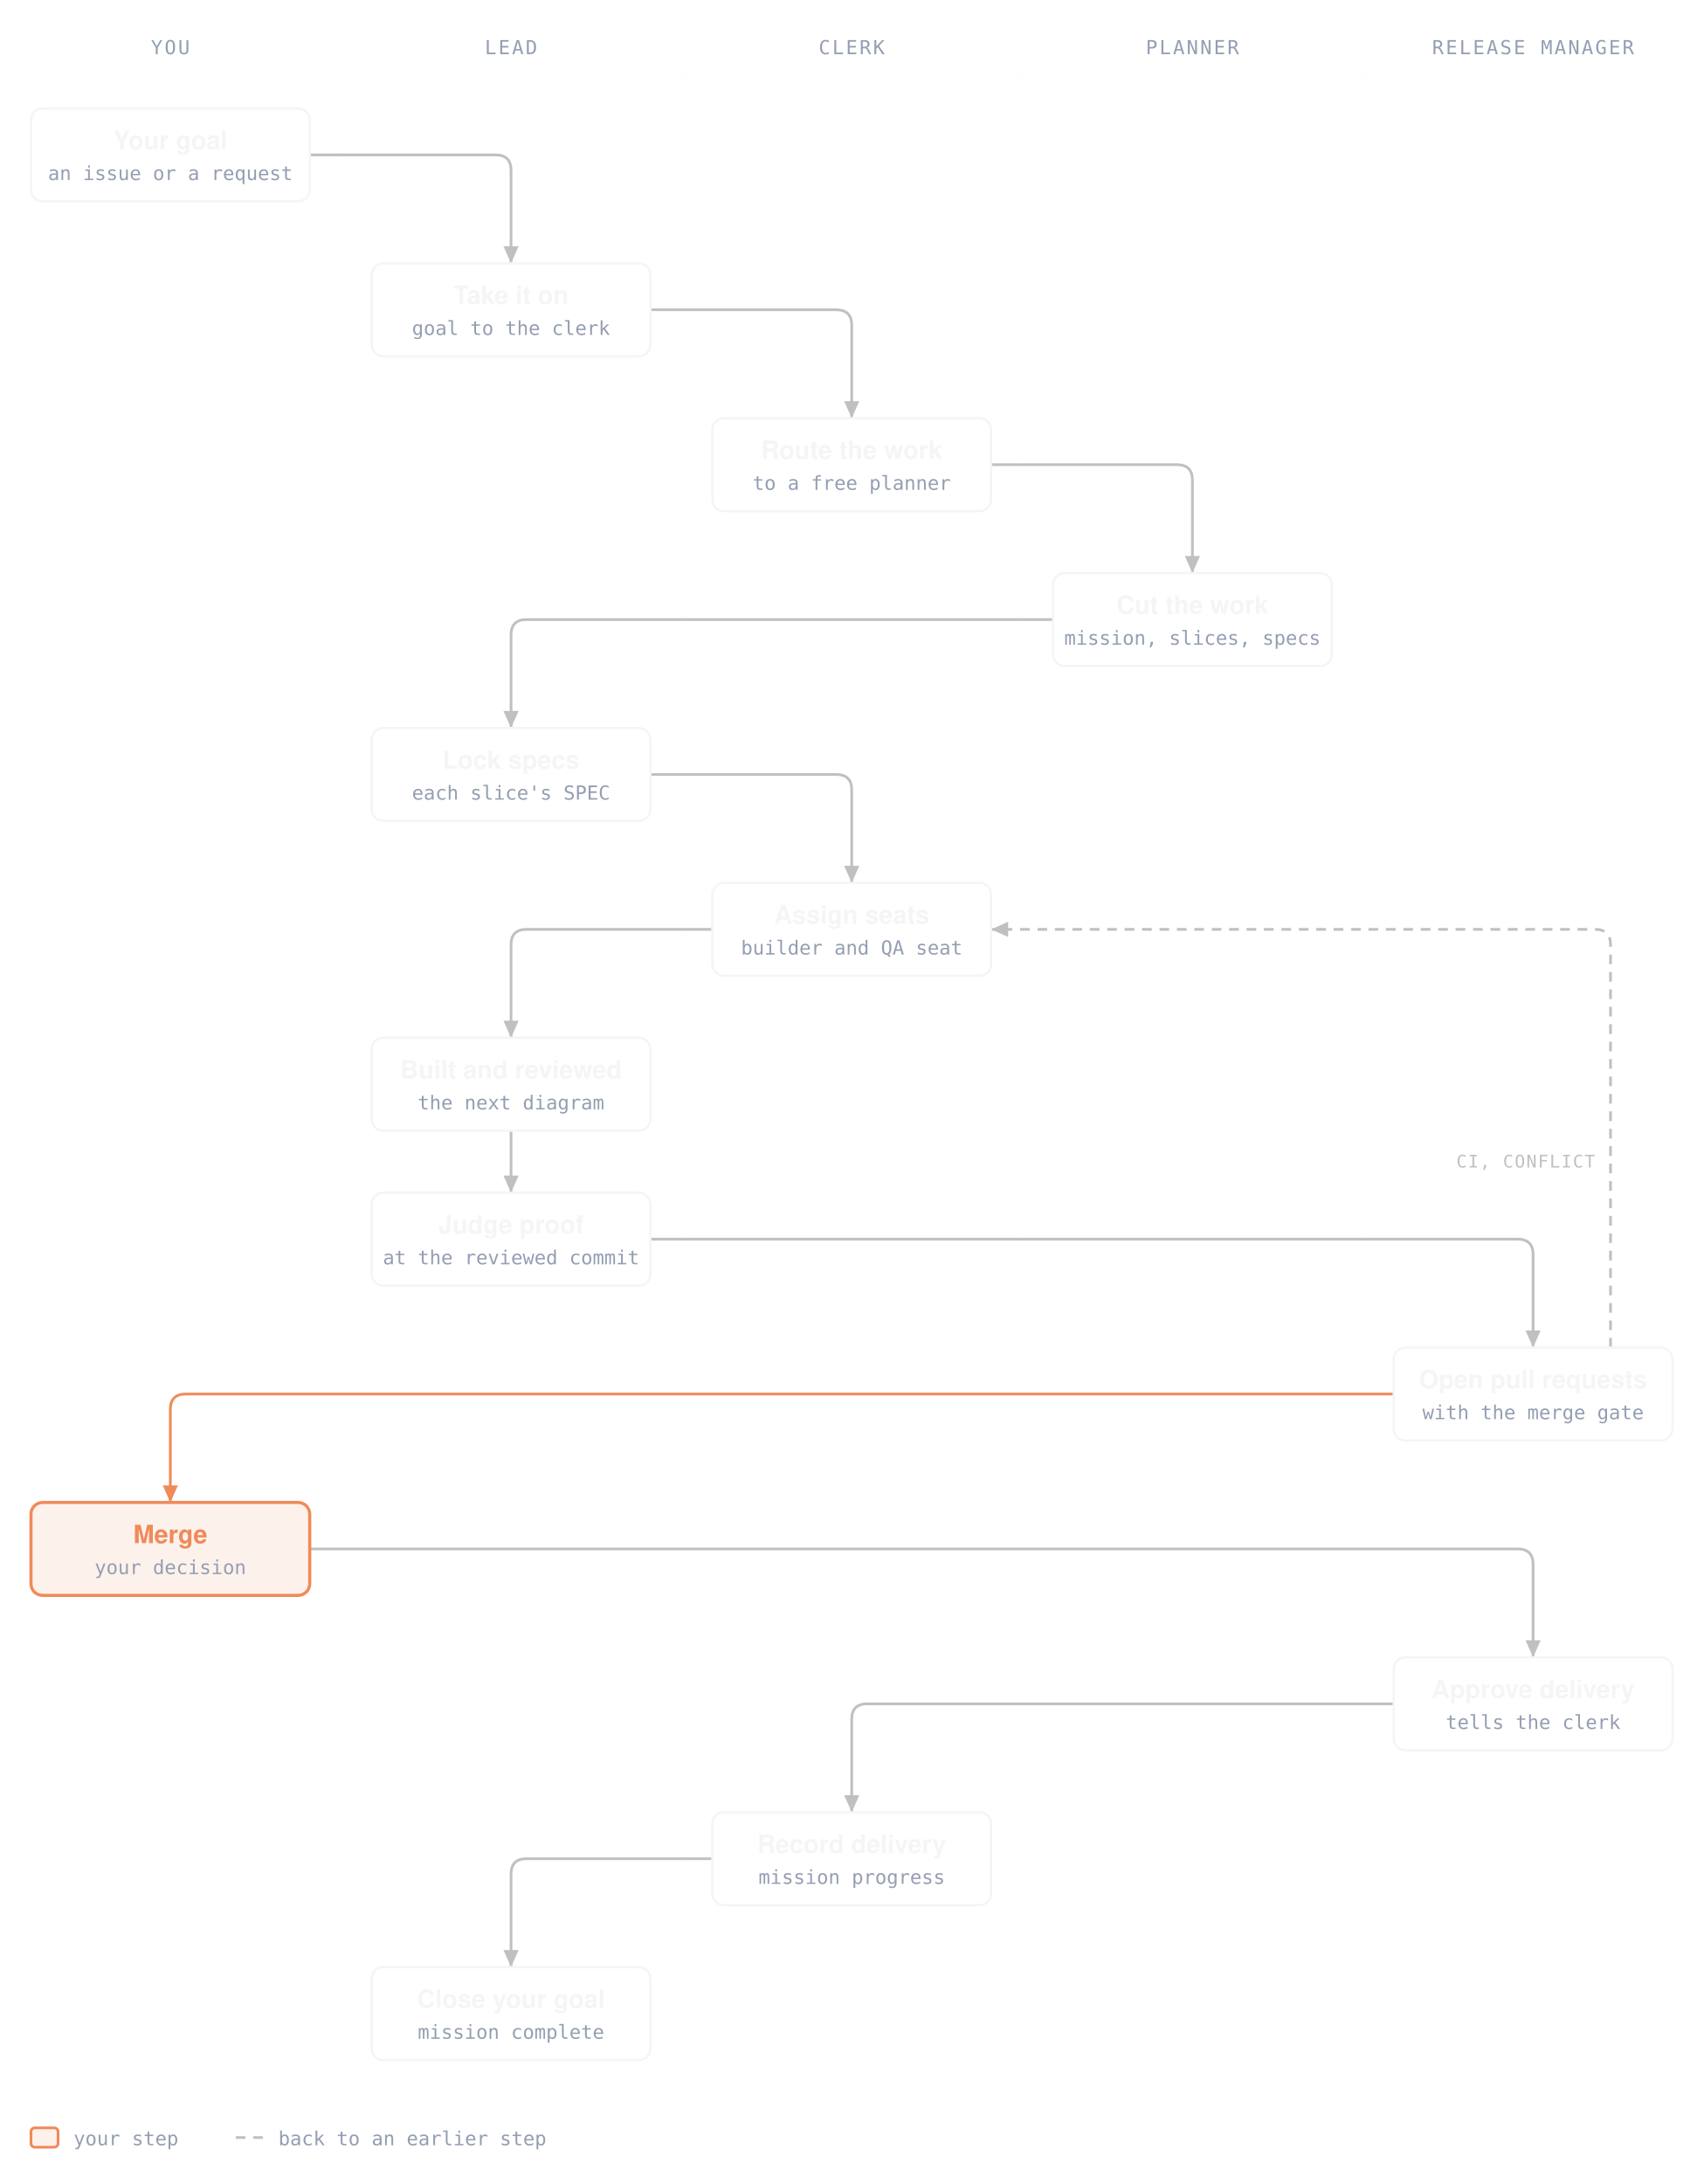
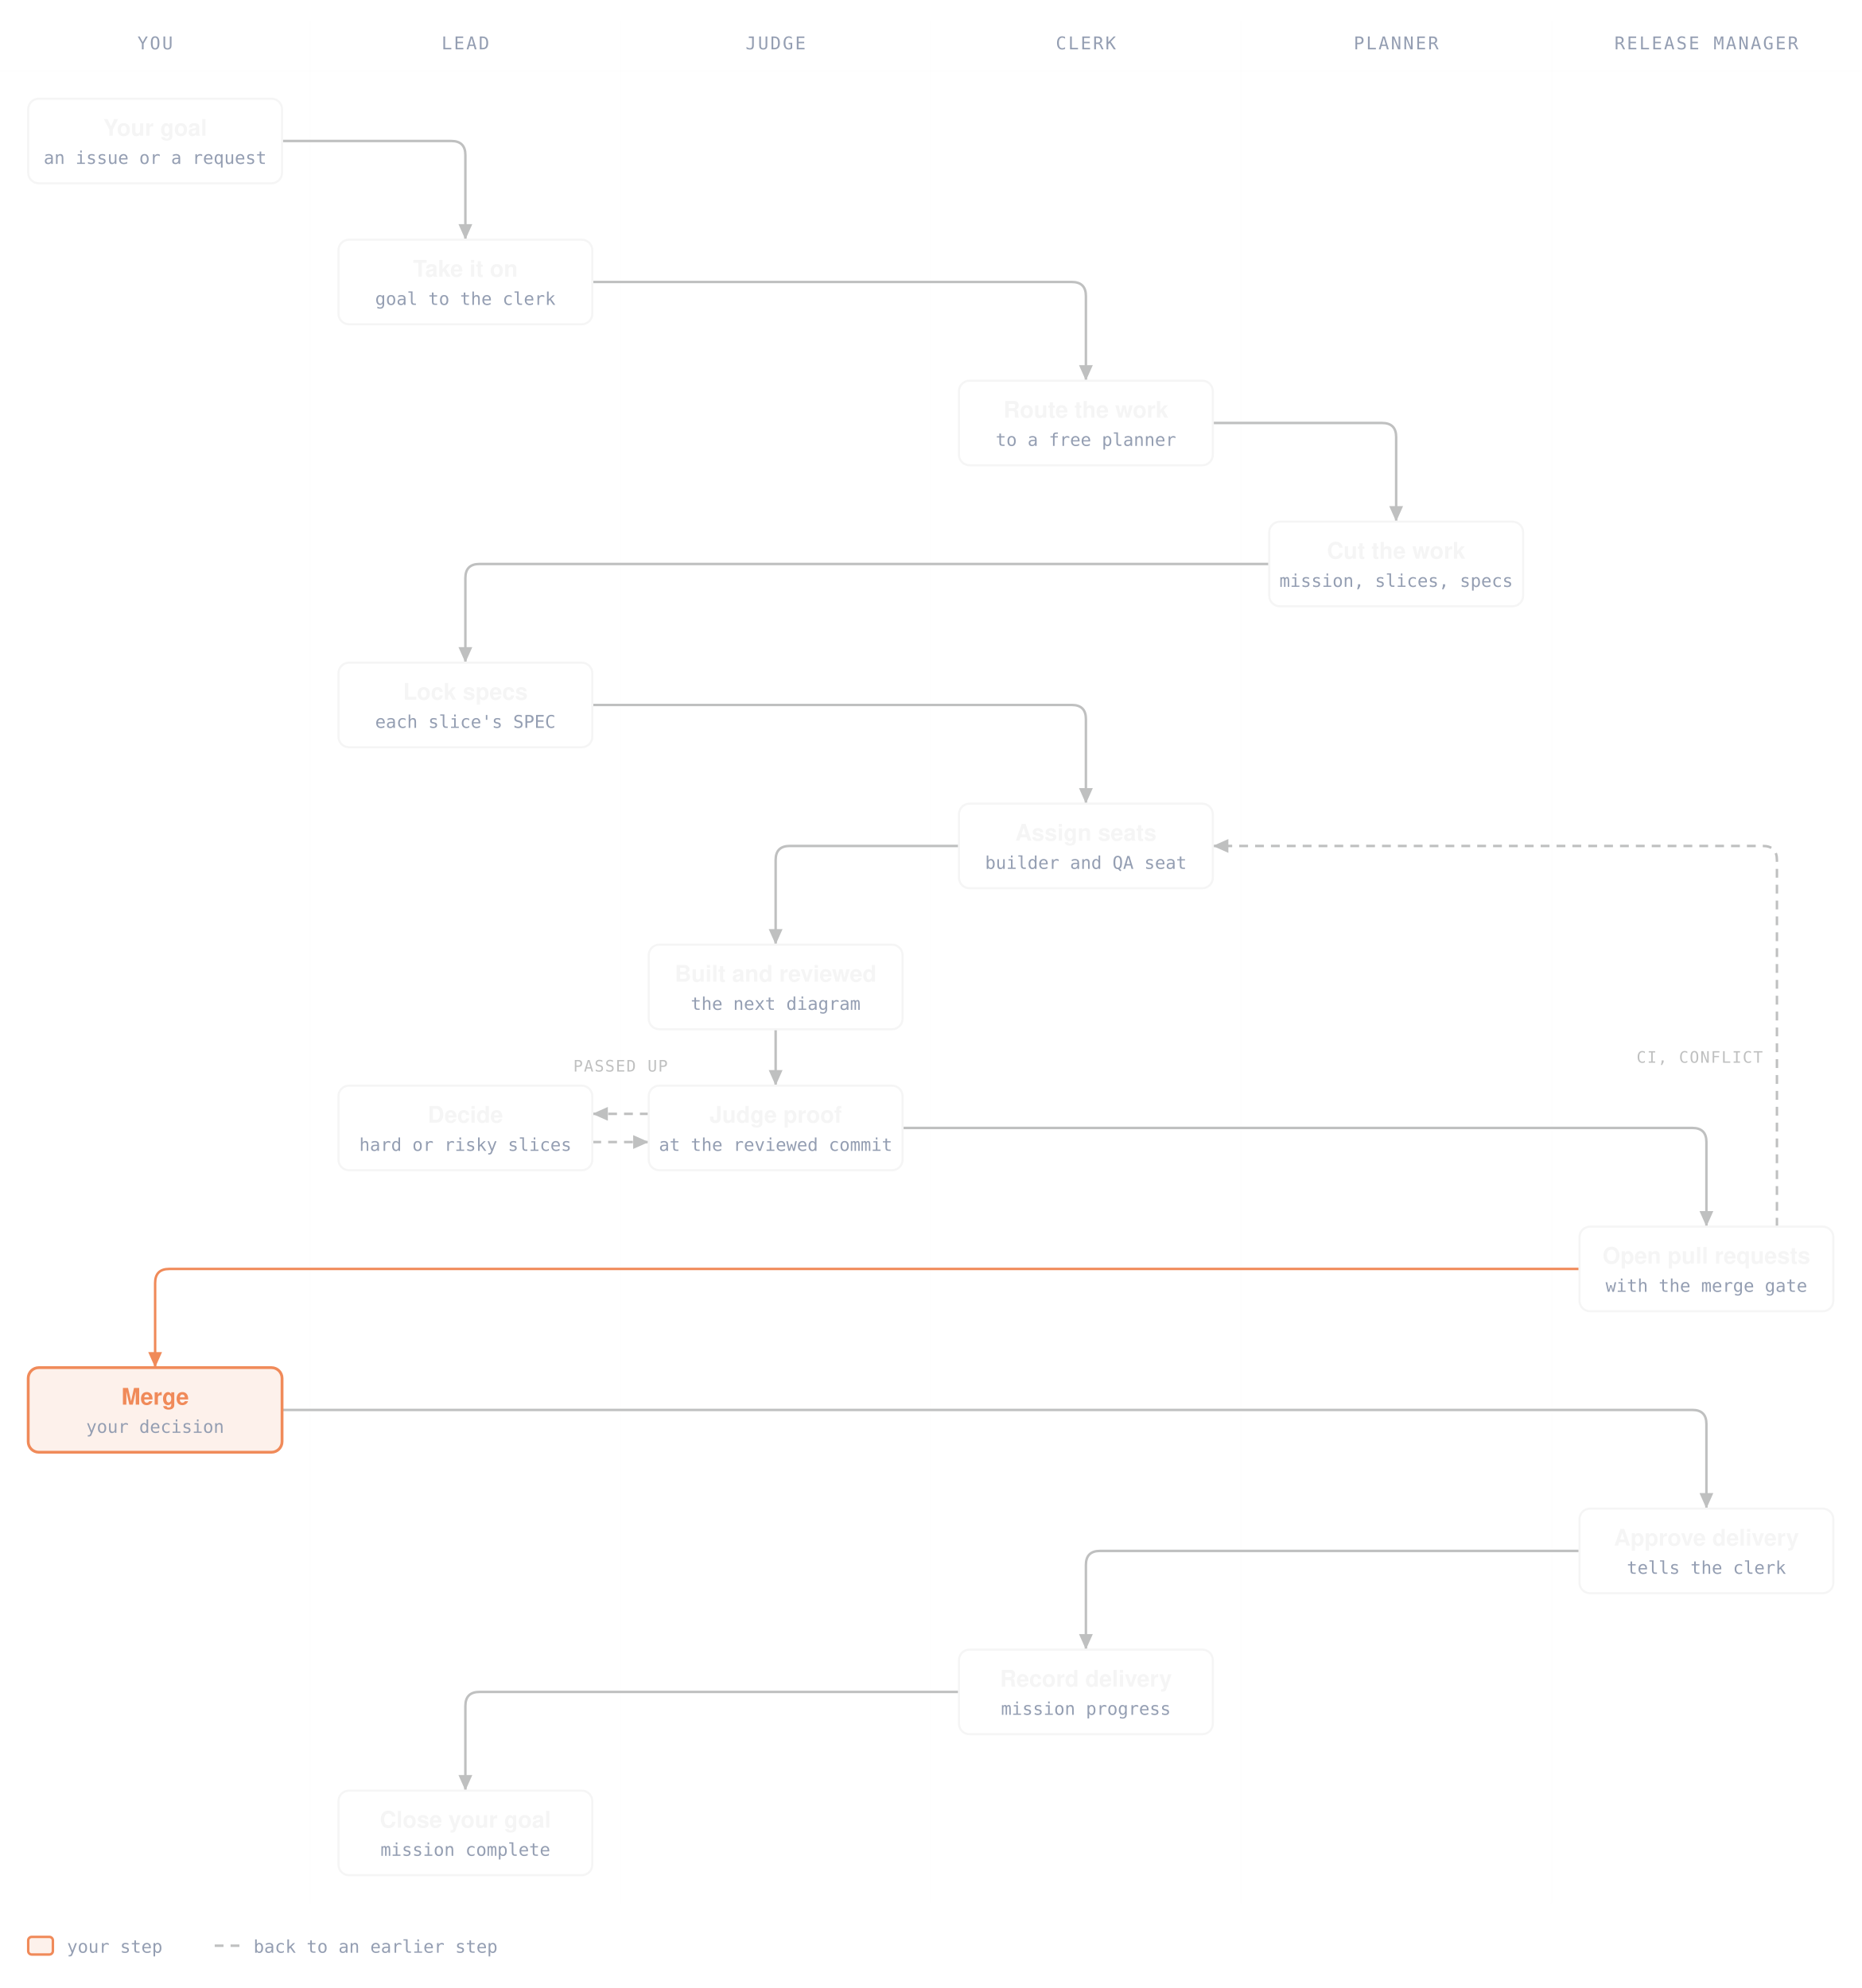
- <svg xmlns="http://www.w3.org/2000/svg" viewBox="0 0 880 1128" width="880" height="1128" role="img" aria-labelledby="how-the-work-moves-dark-title how-the-work-moves-dark-desc">
+ <svg xmlns="http://www.w3.org/2000/svg" viewBox="0 0 1056 1128" width="1056" height="1128" role="img" aria-labelledby="how-the-work-moves-dark-title how-the-work-moves-dark-desc">
  <defs>
    <marker id="how-the-work-moves-dark-arrow-muted" viewBox="0 0 10 10" refX="9" refY="5" markerWidth="7" markerHeight="7" orient="auto-start-reverse">
      <path d="M0,1 L9,5 L0,9 z" fill="#bfc0c0" />
    </marker>
    <marker id="how-the-work-moves-dark-arrow-accent" viewBox="0 0 10 10" refX="9" refY="5" markerWidth="7" markerHeight="7" orient="auto-start-reverse">
      <path d="M0,1 L9,5 L0,9 z" fill="#f08a59" />
    </marker>
  </defs>
  <line x1="176" y1="12" x2="176" y2="1080" stroke="rgba(245,245,245,0.16)" stroke-width="1" />
  <line x1="352" y1="12" x2="352" y2="1080" stroke="rgba(245,245,245,0.16)" stroke-width="1" />
  <line x1="528" y1="12" x2="528" y2="1080" stroke="rgba(245,245,245,0.16)" stroke-width="1" />
  <line x1="704" y1="12" x2="704" y2="1080" stroke="rgba(245,245,245,0.16)" stroke-width="1" />
-   <line x1="0" y1="40" x2="880" y2="40" stroke="rgba(245,245,245,0.16)" stroke-width="1" />
+   <line x1="880" y1="12" x2="880" y2="1080" stroke="rgba(245,245,245,0.16)" stroke-width="1" />
+   <line x1="0" y1="40" x2="1056" y2="40" stroke="rgba(245,245,245,0.16)" stroke-width="1" />
  <path d="M160,80 L256,80 Q264,80 264,88 L264,136" fill="none" stroke="#bfc0c0" stroke-width="1.4" marker-end="url(#how-the-work-moves-dark-arrow-muted)" />
-   <path d="M336,160 L432,160 Q440,160 440,168 L440,216" fill="none" stroke="#bfc0c0" stroke-width="1.4" marker-end="url(#how-the-work-moves-dark-arrow-muted)" />
-   <path d="M512,240 L608,240 Q616,240 616,248 L616,296" fill="none" stroke="#bfc0c0" stroke-width="1.4" marker-end="url(#how-the-work-moves-dark-arrow-muted)" />
-   <path d="M544,320 L272,320 Q264,320 264,328 L264,376" fill="none" stroke="#bfc0c0" stroke-width="1.4" marker-end="url(#how-the-work-moves-dark-arrow-muted)" />
-   <path d="M336,400 L432,400 Q440,400 440,408 L440,456" fill="none" stroke="#bfc0c0" stroke-width="1.4" marker-end="url(#how-the-work-moves-dark-arrow-muted)" />
-   <path d="M368,480 L272,480 Q264,480 264,488 L264,536" fill="none" stroke="#bfc0c0" stroke-width="1.4" marker-end="url(#how-the-work-moves-dark-arrow-muted)" />
-   <path d="M264,584 L264,616" fill="none" stroke="#bfc0c0" stroke-width="1.4" marker-end="url(#how-the-work-moves-dark-arrow-muted)" />
-   <path d="M336,640 L784,640 Q792,640 792,648 L792,696" fill="none" stroke="#bfc0c0" stroke-width="1.4" marker-end="url(#how-the-work-moves-dark-arrow-muted)" />
-   <path d="M720,720 L96,720 Q88,720 88,728 L88,776" fill="none" stroke="#f08a59" stroke-width="1.4" marker-end="url(#how-the-work-moves-dark-arrow-accent)" />
-   <path d="M160,800 L784,800 Q792,800 792,808 L792,856" fill="none" stroke="#bfc0c0" stroke-width="1.4" marker-end="url(#how-the-work-moves-dark-arrow-muted)" />
-   <path d="M720,880 L448,880 Q440,880 440,888 L440,936" fill="none" stroke="#bfc0c0" stroke-width="1.4" marker-end="url(#how-the-work-moves-dark-arrow-muted)" />
-   <path d="M368,960 L272,960 Q264,960 264,968 L264,1016" fill="none" stroke="#bfc0c0" stroke-width="1.4" marker-end="url(#how-the-work-moves-dark-arrow-muted)" />
-   <path d="M832,696 L832,488 Q832,480 824,480 L512,480" fill="none" stroke="#bfc0c0" stroke-width="1.4" stroke-dasharray="5,4" marker-end="url(#how-the-work-moves-dark-arrow-muted)" />
+   <path d="M336,160 L608,160 Q616,160 616,168 L616,216" fill="none" stroke="#bfc0c0" stroke-width="1.4" marker-end="url(#how-the-work-moves-dark-arrow-muted)" />
+   <path d="M688,240 L784,240 Q792,240 792,248 L792,296" fill="none" stroke="#bfc0c0" stroke-width="1.4" marker-end="url(#how-the-work-moves-dark-arrow-muted)" />
+   <path d="M720,320 L272,320 Q264,320 264,328 L264,376" fill="none" stroke="#bfc0c0" stroke-width="1.4" marker-end="url(#how-the-work-moves-dark-arrow-muted)" />
+   <path d="M336,400 L608,400 Q616,400 616,408 L616,456" fill="none" stroke="#bfc0c0" stroke-width="1.4" marker-end="url(#how-the-work-moves-dark-arrow-muted)" />
+   <path d="M544,480 L448,480 Q440,480 440,488 L440,536" fill="none" stroke="#bfc0c0" stroke-width="1.4" marker-end="url(#how-the-work-moves-dark-arrow-muted)" />
+   <path d="M440,584 L440,616" fill="none" stroke="#bfc0c0" stroke-width="1.4" marker-end="url(#how-the-work-moves-dark-arrow-muted)" />
+   <path d="M512,640 L960,640 Q968,640 968,648 L968,696" fill="none" stroke="#bfc0c0" stroke-width="1.4" marker-end="url(#how-the-work-moves-dark-arrow-muted)" />
+   <path d="M896,720 L96,720 Q88,720 88,728 L88,776" fill="none" stroke="#f08a59" stroke-width="1.4" marker-end="url(#how-the-work-moves-dark-arrow-accent)" />
+   <path d="M160,800 L960,800 Q968,800 968,808 L968,856" fill="none" stroke="#bfc0c0" stroke-width="1.4" marker-end="url(#how-the-work-moves-dark-arrow-muted)" />
+   <path d="M896,880 L624,880 Q616,880 616,888 L616,936" fill="none" stroke="#bfc0c0" stroke-width="1.4" marker-end="url(#how-the-work-moves-dark-arrow-muted)" />
+   <path d="M544,960 L272,960 Q264,960 264,968 L264,1016" fill="none" stroke="#bfc0c0" stroke-width="1.4" marker-end="url(#how-the-work-moves-dark-arrow-muted)" />
+   <path d="M1008,696 L1008,488 Q1008,480 1000,480 L688,480" fill="none" stroke="#bfc0c0" stroke-width="1.4" stroke-dasharray="5,4" marker-end="url(#how-the-work-moves-dark-arrow-muted)" />
+   <path d="M368,632 L336,632" fill="none" stroke="#bfc0c0" stroke-width="1.4" stroke-dasharray="5,4" marker-end="url(#how-the-work-moves-dark-arrow-muted)" />
+   <path d="M336,648 L368,648" fill="none" stroke="#bfc0c0" stroke-width="1.4" stroke-dasharray="5,4" marker-end="url(#how-the-work-moves-dark-arrow-muted)" />
  <text x="88" y="28" font-family="'Geist Mono', ui-monospace, SFMono-Regular, Menlo, Consolas, monospace" font-size="10" font-weight="400" fill="#949eb2" text-anchor="middle" letter-spacing="1">YOU</text>
  <text x="264" y="28" font-family="'Geist Mono', ui-monospace, SFMono-Regular, Menlo, Consolas, monospace" font-size="10" font-weight="400" fill="#949eb2" text-anchor="middle" letter-spacing="1">LEAD</text>
-   <text x="440" y="28" font-family="'Geist Mono', ui-monospace, SFMono-Regular, Menlo, Consolas, monospace" font-size="10" font-weight="400" fill="#949eb2" text-anchor="middle" letter-spacing="1">CLERK</text>
-   <text x="616" y="28" font-family="'Geist Mono', ui-monospace, SFMono-Regular, Menlo, Consolas, monospace" font-size="10" font-weight="400" fill="#949eb2" text-anchor="middle" letter-spacing="1">PLANNER</text>
-   <text x="792" y="28" font-family="'Geist Mono', ui-monospace, SFMono-Regular, Menlo, Consolas, monospace" font-size="10" font-weight="400" fill="#949eb2" text-anchor="middle" letter-spacing="1">RELEASE MANAGER</text>
+   <text x="440" y="28" font-family="'Geist Mono', ui-monospace, SFMono-Regular, Menlo, Consolas, monospace" font-size="10" font-weight="400" fill="#949eb2" text-anchor="middle" letter-spacing="1">JUDGE</text>
+   <text x="616" y="28" font-family="'Geist Mono', ui-monospace, SFMono-Regular, Menlo, Consolas, monospace" font-size="10" font-weight="400" fill="#949eb2" text-anchor="middle" letter-spacing="1">CLERK</text>
+   <text x="792" y="28" font-family="'Geist Mono', ui-monospace, SFMono-Regular, Menlo, Consolas, monospace" font-size="10" font-weight="400" fill="#949eb2" text-anchor="middle" letter-spacing="1">PLANNER</text>
+   <text x="968" y="28" font-family="'Geist Mono', ui-monospace, SFMono-Regular, Menlo, Consolas, monospace" font-size="10" font-weight="400" fill="#949eb2" text-anchor="middle" letter-spacing="1">RELEASE MANAGER</text>
  <rect x="16" y="56" width="144" height="48" rx="6" fill="rgba(255,255,255,0.05)" stroke="#f5f5f5" stroke-width="1.2" />
  <text x="88" y="77" font-family="Geist, system-ui, -apple-system, 'Segoe UI', Helvetica, Arial, sans-serif" font-size="13" font-weight="600" fill="#f5f5f5" text-anchor="middle">Your goal</text>
  <text x="88" y="93" font-family="'Geist Mono', ui-monospace, SFMono-Regular, Menlo, Consolas, monospace" font-size="10" font-weight="400" fill="#949eb2" text-anchor="middle">an issue or a request</text>
  <rect x="192" y="136" width="144" height="48" rx="6" fill="rgba(255,255,255,0.05)" stroke="#f5f5f5" stroke-width="1.2" />
  <text x="264" y="157" font-family="Geist, system-ui, -apple-system, 'Segoe UI', Helvetica, Arial, sans-serif" font-size="13" font-weight="600" fill="#f5f5f5" text-anchor="middle">Take it on</text>
  <text x="264" y="173" font-family="'Geist Mono', ui-monospace, SFMono-Regular, Menlo, Consolas, monospace" font-size="10" font-weight="400" fill="#949eb2" text-anchor="middle">goal to the clerk</text>
-   <rect x="368" y="216" width="144" height="48" rx="6" fill="rgba(255,255,255,0.05)" stroke="#f5f5f5" stroke-width="1.2" />
-   <text x="440" y="237" font-family="Geist, system-ui, -apple-system, 'Segoe UI', Helvetica, Arial, sans-serif" font-size="13" font-weight="600" fill="#f5f5f5" text-anchor="middle">Route the work</text>
-   <text x="440" y="253" font-family="'Geist Mono', ui-monospace, SFMono-Regular, Menlo, Consolas, monospace" font-size="10" font-weight="400" fill="#949eb2" text-anchor="middle">to a free planner</text>
-   <rect x="544" y="296" width="144" height="48" rx="6" fill="rgba(255,255,255,0.05)" stroke="#f5f5f5" stroke-width="1.2" />
-   <text x="616" y="317" font-family="Geist, system-ui, -apple-system, 'Segoe UI', Helvetica, Arial, sans-serif" font-size="13" font-weight="600" fill="#f5f5f5" text-anchor="middle">Cut the work</text>
-   <text x="616" y="333" font-family="'Geist Mono', ui-monospace, SFMono-Regular, Menlo, Consolas, monospace" font-size="10" font-weight="400" fill="#949eb2" text-anchor="middle">mission, slices, specs</text>
+   <rect x="544" y="216" width="144" height="48" rx="6" fill="rgba(255,255,255,0.05)" stroke="#f5f5f5" stroke-width="1.2" />
+   <text x="616" y="237" font-family="Geist, system-ui, -apple-system, 'Segoe UI', Helvetica, Arial, sans-serif" font-size="13" font-weight="600" fill="#f5f5f5" text-anchor="middle">Route the work</text>
+   <text x="616" y="253" font-family="'Geist Mono', ui-monospace, SFMono-Regular, Menlo, Consolas, monospace" font-size="10" font-weight="400" fill="#949eb2" text-anchor="middle">to a free planner</text>
+   <rect x="720" y="296" width="144" height="48" rx="6" fill="rgba(255,255,255,0.05)" stroke="#f5f5f5" stroke-width="1.2" />
+   <text x="792" y="317" font-family="Geist, system-ui, -apple-system, 'Segoe UI', Helvetica, Arial, sans-serif" font-size="13" font-weight="600" fill="#f5f5f5" text-anchor="middle">Cut the work</text>
+   <text x="792" y="333" font-family="'Geist Mono', ui-monospace, SFMono-Regular, Menlo, Consolas, monospace" font-size="10" font-weight="400" fill="#949eb2" text-anchor="middle">mission, slices, specs</text>
  <rect x="192" y="376" width="144" height="48" rx="6" fill="rgba(255,255,255,0.05)" stroke="#f5f5f5" stroke-width="1.2" />
  <text x="264" y="397" font-family="Geist, system-ui, -apple-system, 'Segoe UI', Helvetica, Arial, sans-serif" font-size="13" font-weight="600" fill="#f5f5f5" text-anchor="middle">Lock specs</text>
  <text x="264" y="413" font-family="'Geist Mono', ui-monospace, SFMono-Regular, Menlo, Consolas, monospace" font-size="10" font-weight="400" fill="#949eb2" text-anchor="middle">each slice's SPEC</text>
-   <rect x="368" y="456" width="144" height="48" rx="6" fill="rgba(255,255,255,0.05)" stroke="#f5f5f5" stroke-width="1.2" />
-   <text x="440" y="477" font-family="Geist, system-ui, -apple-system, 'Segoe UI', Helvetica, Arial, sans-serif" font-size="13" font-weight="600" fill="#f5f5f5" text-anchor="middle">Assign seats</text>
-   <text x="440" y="493" font-family="'Geist Mono', ui-monospace, SFMono-Regular, Menlo, Consolas, monospace" font-size="10" font-weight="400" fill="#949eb2" text-anchor="middle">builder and QA seat</text>
-   <rect x="192" y="536" width="144" height="48" rx="6" fill="rgba(255,255,255,0.05)" stroke="#f5f5f5" stroke-width="1.2" />
-   <text x="264" y="557" font-family="Geist, system-ui, -apple-system, 'Segoe UI', Helvetica, Arial, sans-serif" font-size="13" font-weight="600" fill="#f5f5f5" text-anchor="middle">Built and reviewed</text>
-   <text x="264" y="573" font-family="'Geist Mono', ui-monospace, SFMono-Regular, Menlo, Consolas, monospace" font-size="10" font-weight="400" fill="#949eb2" text-anchor="middle">the next diagram</text>
-   <rect x="192" y="616" width="144" height="48" rx="6" fill="rgba(255,255,255,0.05)" stroke="#f5f5f5" stroke-width="1.2" />
-   <text x="264" y="637" font-family="Geist, system-ui, -apple-system, 'Segoe UI', Helvetica, Arial, sans-serif" font-size="13" font-weight="600" fill="#f5f5f5" text-anchor="middle">Judge proof</text>
-   <text x="264" y="653" font-family="'Geist Mono', ui-monospace, SFMono-Regular, Menlo, Consolas, monospace" font-size="10" font-weight="400" fill="#949eb2" text-anchor="middle">at the reviewed commit</text>
-   <rect x="720" y="696" width="144" height="48" rx="6" fill="rgba(255,255,255,0.05)" stroke="#f5f5f5" stroke-width="1.2" />
-   <text x="792" y="717" font-family="Geist, system-ui, -apple-system, 'Segoe UI', Helvetica, Arial, sans-serif" font-size="13" font-weight="600" fill="#f5f5f5" text-anchor="middle">Open pull requests</text>
-   <text x="792" y="733" font-family="'Geist Mono', ui-monospace, SFMono-Regular, Menlo, Consolas, monospace" font-size="10" font-weight="400" fill="#949eb2" text-anchor="middle">with the merge gate</text>
+   <rect x="544" y="456" width="144" height="48" rx="6" fill="rgba(255,255,255,0.05)" stroke="#f5f5f5" stroke-width="1.2" />
+   <text x="616" y="477" font-family="Geist, system-ui, -apple-system, 'Segoe UI', Helvetica, Arial, sans-serif" font-size="13" font-weight="600" fill="#f5f5f5" text-anchor="middle">Assign seats</text>
+   <text x="616" y="493" font-family="'Geist Mono', ui-monospace, SFMono-Regular, Menlo, Consolas, monospace" font-size="10" font-weight="400" fill="#949eb2" text-anchor="middle">builder and QA seat</text>
+   <rect x="368" y="536" width="144" height="48" rx="6" fill="rgba(255,255,255,0.05)" stroke="#f5f5f5" stroke-width="1.2" />
+   <text x="440" y="557" font-family="Geist, system-ui, -apple-system, 'Segoe UI', Helvetica, Arial, sans-serif" font-size="13" font-weight="600" fill="#f5f5f5" text-anchor="middle">Built and reviewed</text>
+   <text x="440" y="573" font-family="'Geist Mono', ui-monospace, SFMono-Regular, Menlo, Consolas, monospace" font-size="10" font-weight="400" fill="#949eb2" text-anchor="middle">the next diagram</text>
+   <rect x="368" y="616" width="144" height="48" rx="6" fill="rgba(255,255,255,0.05)" stroke="#f5f5f5" stroke-width="1.2" />
+   <text x="440" y="637" font-family="Geist, system-ui, -apple-system, 'Segoe UI', Helvetica, Arial, sans-serif" font-size="13" font-weight="600" fill="#f5f5f5" text-anchor="middle">Judge proof</text>
+   <text x="440" y="653" font-family="'Geist Mono', ui-monospace, SFMono-Regular, Menlo, Consolas, monospace" font-size="10" font-weight="400" fill="#949eb2" text-anchor="middle">at the reviewed commit</text>
+   <rect x="896" y="696" width="144" height="48" rx="6" fill="rgba(255,255,255,0.05)" stroke="#f5f5f5" stroke-width="1.2" />
+   <text x="968" y="717" font-family="Geist, system-ui, -apple-system, 'Segoe UI', Helvetica, Arial, sans-serif" font-size="13" font-weight="600" fill="#f5f5f5" text-anchor="middle">Open pull requests</text>
+   <text x="968" y="733" font-family="'Geist Mono', ui-monospace, SFMono-Regular, Menlo, Consolas, monospace" font-size="10" font-weight="400" fill="#949eb2" text-anchor="middle">with the merge gate</text>
  <rect x="16" y="776" width="144" height="48" rx="6" fill="rgba(240,138,89,0.12)" stroke="#f08a59" stroke-width="1.6" />
  <text x="88" y="797" font-family="Geist, system-ui, -apple-system, 'Segoe UI', Helvetica, Arial, sans-serif" font-size="13" font-weight="600" fill="#f08a59" text-anchor="middle">Merge</text>
  <text x="88" y="813" font-family="'Geist Mono', ui-monospace, SFMono-Regular, Menlo, Consolas, monospace" font-size="10" font-weight="400" fill="#949eb2" text-anchor="middle">your decision</text>
-   <rect x="720" y="856" width="144" height="48" rx="6" fill="rgba(255,255,255,0.05)" stroke="#f5f5f5" stroke-width="1.2" />
-   <text x="792" y="877" font-family="Geist, system-ui, -apple-system, 'Segoe UI', Helvetica, Arial, sans-serif" font-size="13" font-weight="600" fill="#f5f5f5" text-anchor="middle">Approve delivery</text>
-   <text x="792" y="893" font-family="'Geist Mono', ui-monospace, SFMono-Regular, Menlo, Consolas, monospace" font-size="10" font-weight="400" fill="#949eb2" text-anchor="middle">tells the clerk</text>
-   <rect x="368" y="936" width="144" height="48" rx="6" fill="rgba(255,255,255,0.05)" stroke="#f5f5f5" stroke-width="1.2" />
-   <text x="440" y="957" font-family="Geist, system-ui, -apple-system, 'Segoe UI', Helvetica, Arial, sans-serif" font-size="13" font-weight="600" fill="#f5f5f5" text-anchor="middle">Record delivery</text>
-   <text x="440" y="973" font-family="'Geist Mono', ui-monospace, SFMono-Regular, Menlo, Consolas, monospace" font-size="10" font-weight="400" fill="#949eb2" text-anchor="middle">mission progress</text>
+   <rect x="896" y="856" width="144" height="48" rx="6" fill="rgba(255,255,255,0.05)" stroke="#f5f5f5" stroke-width="1.2" />
+   <text x="968" y="877" font-family="Geist, system-ui, -apple-system, 'Segoe UI', Helvetica, Arial, sans-serif" font-size="13" font-weight="600" fill="#f5f5f5" text-anchor="middle">Approve delivery</text>
+   <text x="968" y="893" font-family="'Geist Mono', ui-monospace, SFMono-Regular, Menlo, Consolas, monospace" font-size="10" font-weight="400" fill="#949eb2" text-anchor="middle">tells the clerk</text>
+   <rect x="544" y="936" width="144" height="48" rx="6" fill="rgba(255,255,255,0.05)" stroke="#f5f5f5" stroke-width="1.2" />
+   <text x="616" y="957" font-family="Geist, system-ui, -apple-system, 'Segoe UI', Helvetica, Arial, sans-serif" font-size="13" font-weight="600" fill="#f5f5f5" text-anchor="middle">Record delivery</text>
+   <text x="616" y="973" font-family="'Geist Mono', ui-monospace, SFMono-Regular, Menlo, Consolas, monospace" font-size="10" font-weight="400" fill="#949eb2" text-anchor="middle">mission progress</text>
  <rect x="192" y="1016" width="144" height="48" rx="6" fill="rgba(255,255,255,0.05)" stroke="#f5f5f5" stroke-width="1.2" />
  <text x="264" y="1037" font-family="Geist, system-ui, -apple-system, 'Segoe UI', Helvetica, Arial, sans-serif" font-size="13" font-weight="600" fill="#f5f5f5" text-anchor="middle">Close your goal</text>
  <text x="264" y="1053" font-family="'Geist Mono', ui-monospace, SFMono-Regular, Menlo, Consolas, monospace" font-size="10" font-weight="400" fill="#949eb2" text-anchor="middle">mission complete</text>
-   <text x="824" y="603" font-family="'Geist Mono', ui-monospace, SFMono-Regular, Menlo, Consolas, monospace" font-size="9" font-weight="400" fill="#bfc0c0" text-anchor="end" letter-spacing="0.6">CI, CONFLICT</text>
+   <text x="1000" y="603" font-family="'Geist Mono', ui-monospace, SFMono-Regular, Menlo, Consolas, monospace" font-size="9" font-weight="400" fill="#bfc0c0" text-anchor="end" letter-spacing="0.6">CI, CONFLICT</text>
+   <rect x="192" y="616" width="144" height="48" rx="6" fill="rgba(255,255,255,0.05)" stroke="#f5f5f5" stroke-width="1.2" />
+   <text x="264" y="637" font-family="Geist, system-ui, -apple-system, 'Segoe UI', Helvetica, Arial, sans-serif" font-size="13" font-weight="600" fill="#f5f5f5" text-anchor="middle">Decide</text>
+   <text x="264" y="653" font-family="'Geist Mono', ui-monospace, SFMono-Regular, Menlo, Consolas, monospace" font-size="10" font-weight="400" fill="#949eb2" text-anchor="middle">hard or risky slices</text>
+   <text x="352" y="608" font-family="'Geist Mono', ui-monospace, SFMono-Regular, Menlo, Consolas, monospace" font-size="9" font-weight="400" fill="#bfc0c0" text-anchor="middle" letter-spacing="0.6">PASSED UP</text>
  <rect x="16" y="1099" width="14" height="10" rx="2" fill="rgba(240,138,89,0.12)" stroke="#f08a59" stroke-width="1.4" />
  <text x="38" y="1108" font-family="'Geist Mono', ui-monospace, SFMono-Regular, Menlo, Consolas, monospace" font-size="10" fill="#949eb2">your step</text>
  <line x1="121.8" y1="1104" x2="137.8" y2="1104" stroke="#bfc0c0" stroke-width="1.4" stroke-dasharray="5,4" />
  <text x="143.8" y="1108" font-family="'Geist Mono', ui-monospace, SFMono-Regular, Menlo, Consolas, monospace" font-size="10" fill="#949eb2">back to an earlier step</text>
</svg>
